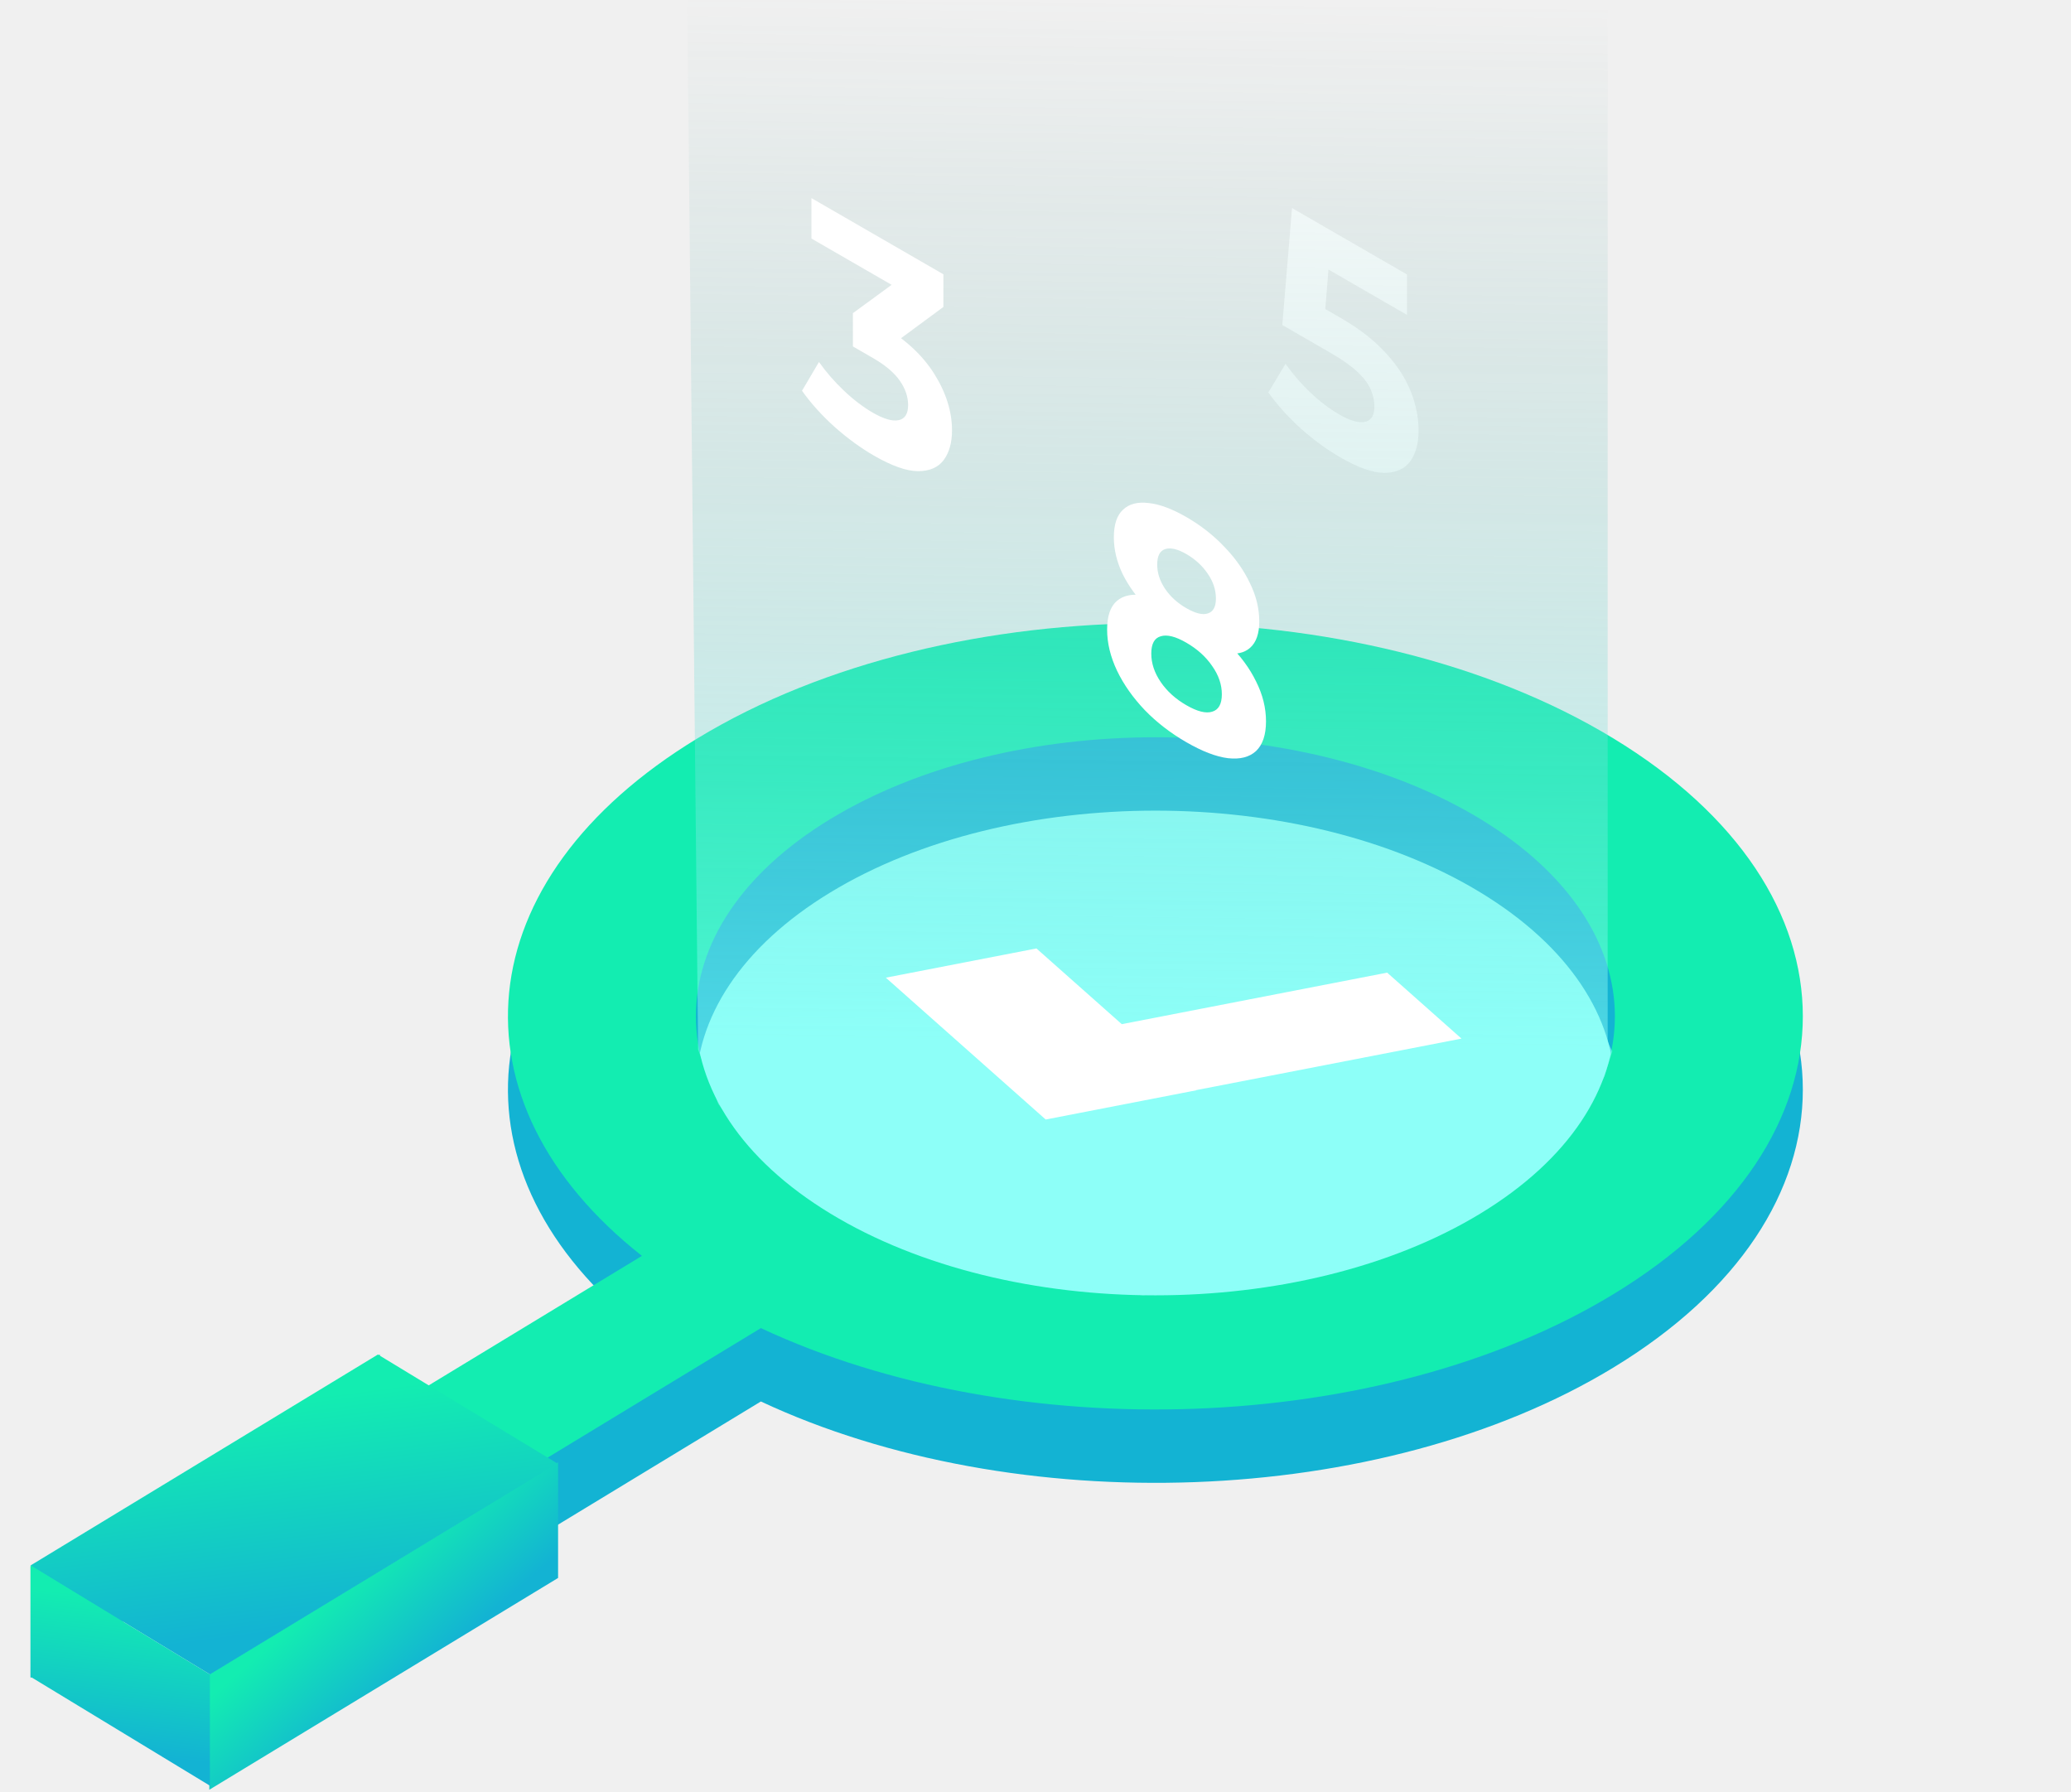
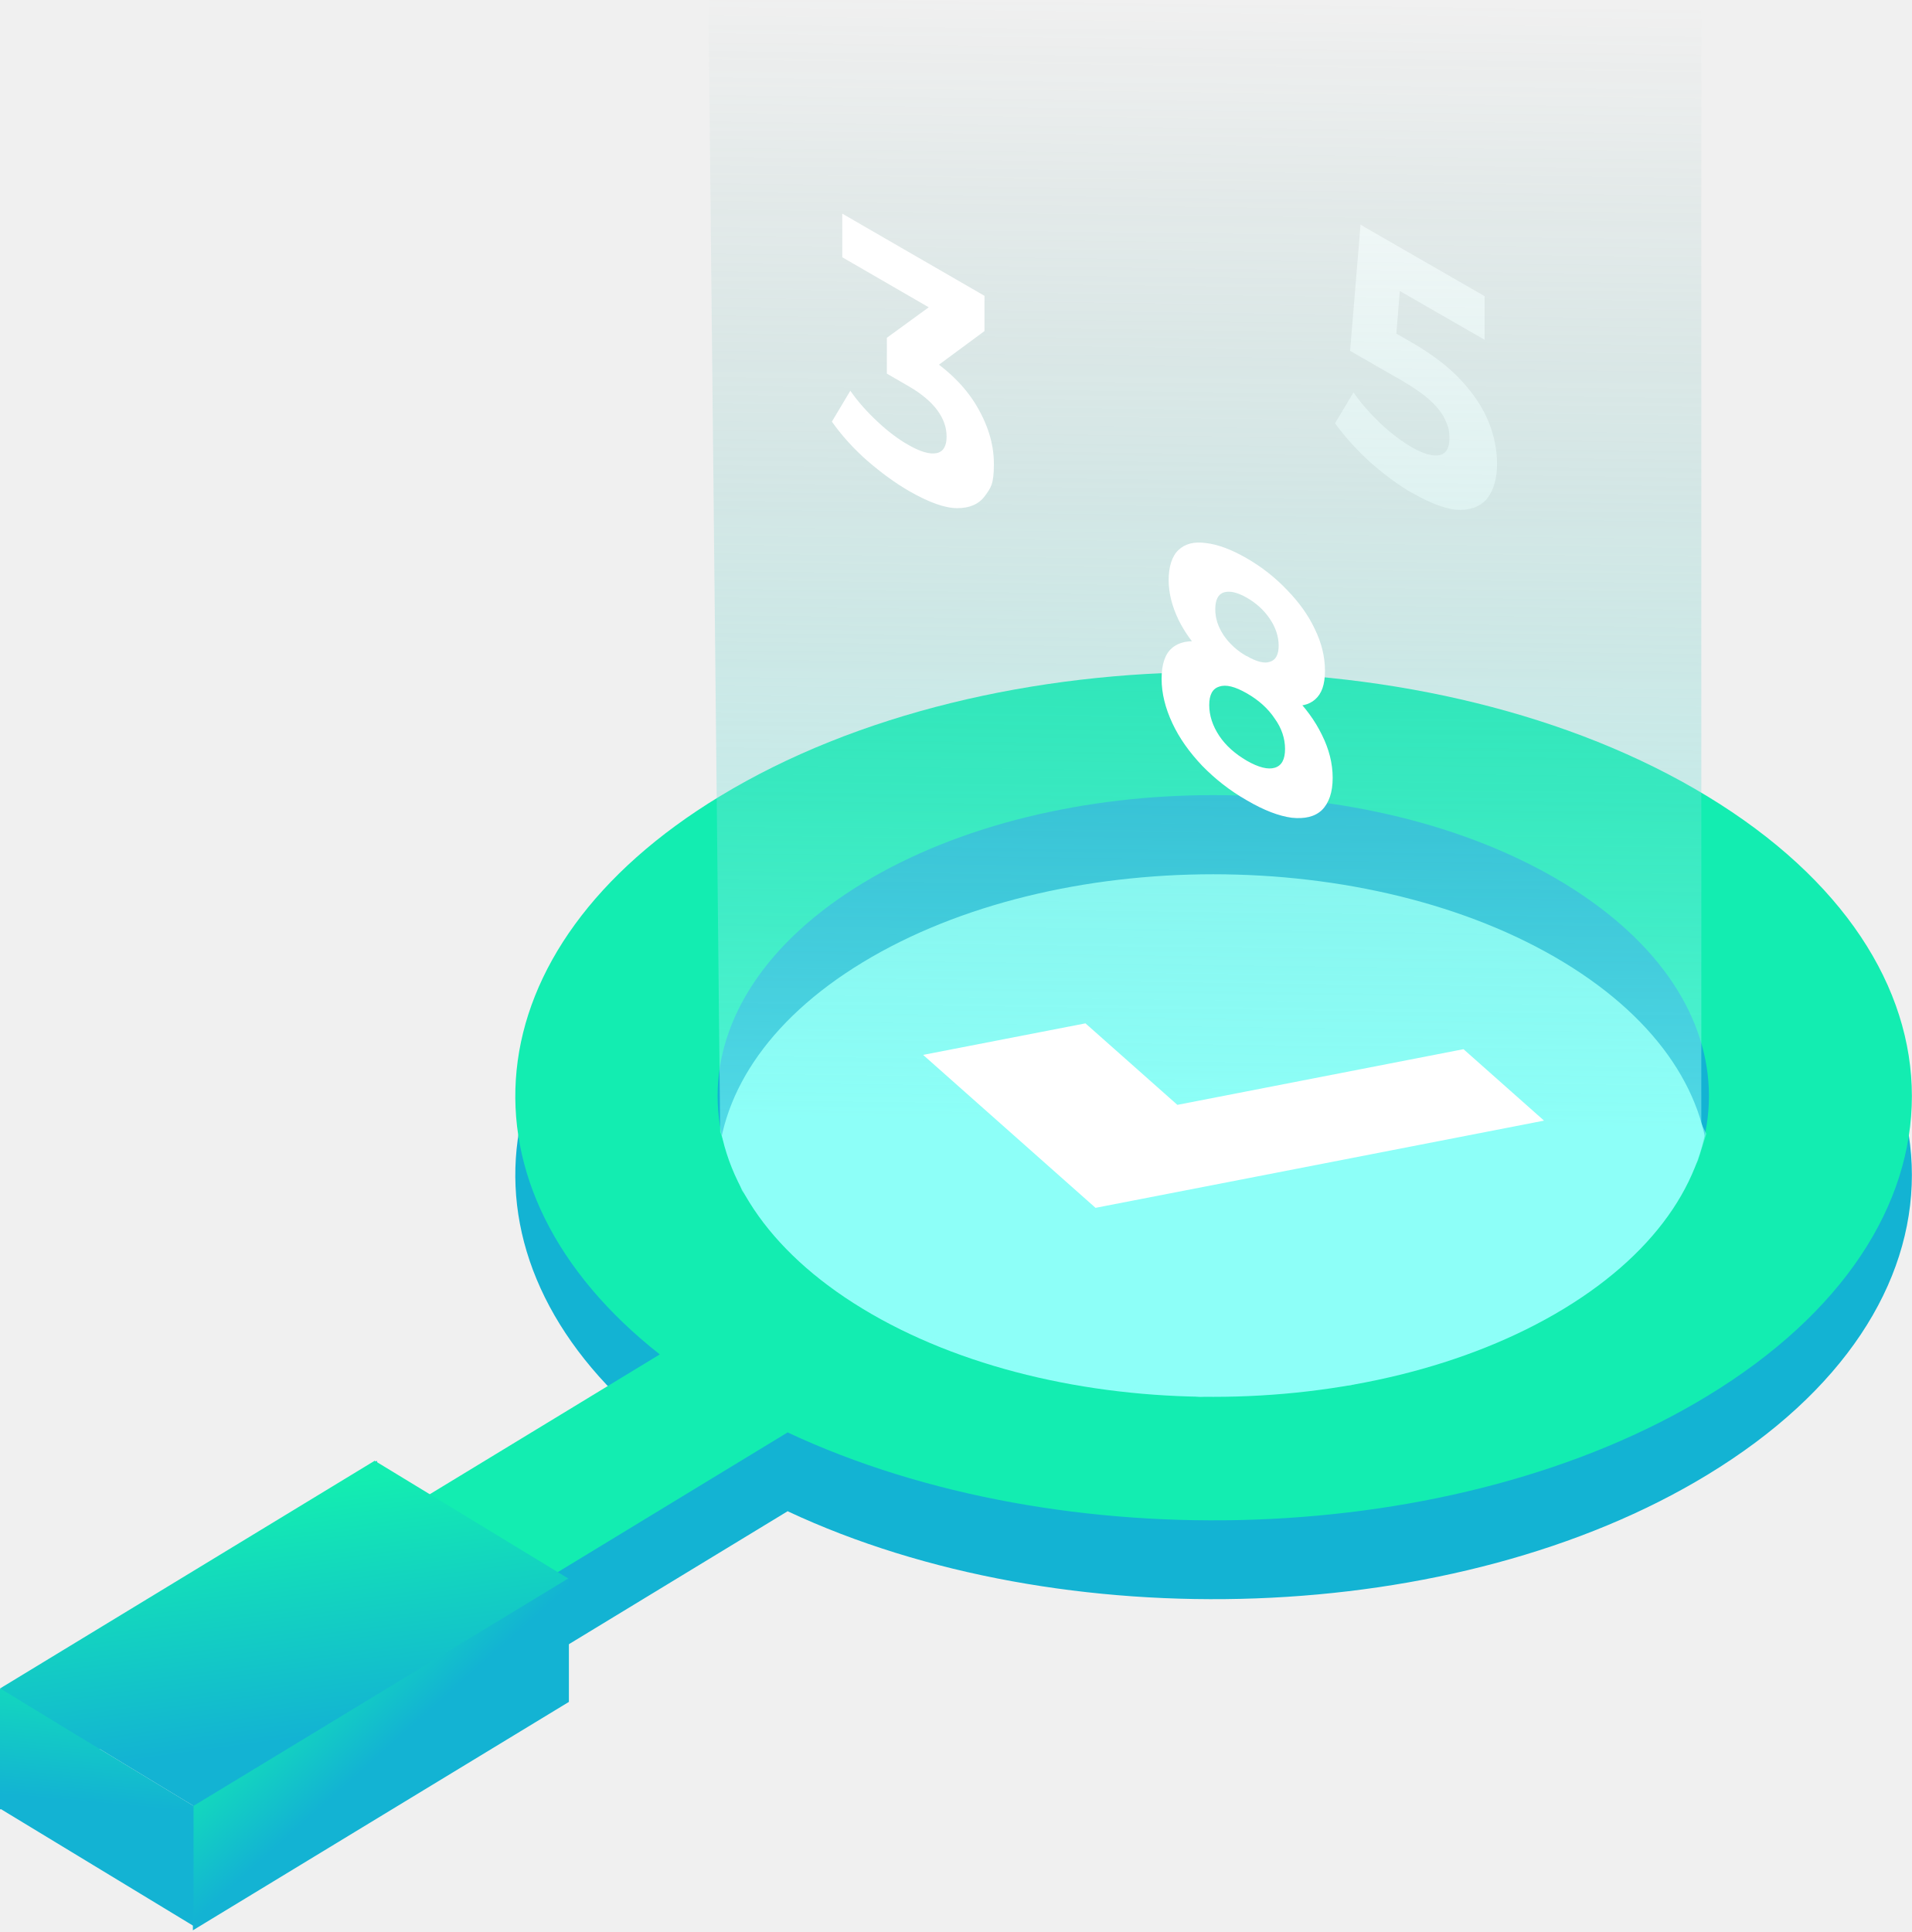
- <svg xmlns="http://www.w3.org/2000/svg" width="666" height="576" viewBox="0 0 666 576" fill="none">
-   <g style="mix-blend-mode:screen" filter="url(#filter0_d_149_10)">
-     <path d="M430.989 147.05C426.774 144.617 422.588 141.567 418.432 137.9C414.332 134.2 410.811 130.3 407.866 126.2L413.409 117C415.718 120.267 418.374 123.333 421.376 126.2C424.436 129.1 427.525 131.45 430.642 133.25C434.164 135.283 436.936 136.083 438.956 135.65C440.977 135.217 441.987 133.567 441.987 130.7C441.987 128.9 441.583 127.067 440.775 125.2C439.967 123.333 438.523 121.433 436.445 119.5C434.424 117.6 431.566 115.583 427.871 113.45L412.369 104.5L415.487 66.9L452.466 88.25V101.25L420.51 82.8L427.785 79.6L425.62 106.45L418.345 94.85L431.162 102.25C437.167 105.717 441.987 109.467 445.625 113.5C449.32 117.5 452.004 121.617 453.679 125.85C455.353 130.083 456.19 134.267 456.19 138.4C456.19 142.533 455.295 145.85 453.506 148.35C451.716 150.783 448.944 152.017 445.192 152.05C441.497 152.05 436.762 150.383 430.989 147.05Z" fill="white" />
-   </g>
-   <ellipse cx="121.553" cy="125.553" rx="121.553" ry="125.553" transform="matrix(0.866025 -0.5 0.866025 0.5 161 344.553)" fill="#8DFFF8" />
-   <path fill-rule="evenodd" clip-rule="evenodd" d="M476.041 413.834C418.335 448.874 324.774 448.874 267.068 413.834C209.362 378.794 209.362 321.982 267.068 286.942C324.774 251.902 418.335 251.902 476.041 286.942C533.747 321.982 533.747 378.794 476.041 413.834ZM244.685 450.65C326.335 488.844 443.95 485.222 518.779 439.785C600.089 390.413 600.089 310.364 518.779 260.991C437.469 211.618 305.64 211.618 224.33 260.991C149.501 306.428 143.537 377.847 206.437 427.426L128.104 474.991L166.352 498.216L244.685 450.65Z" fill="#13B3D3" />
-   <path fill-rule="evenodd" clip-rule="evenodd" d="M476.041 390.24C418.335 425.28 324.774 425.28 267.068 390.24C209.362 355.2 209.362 298.389 267.068 263.348C324.774 228.308 418.335 228.308 476.041 263.348C533.747 298.389 533.747 355.2 476.041 390.24ZM244.685 427.057C326.335 465.25 443.95 461.629 518.779 416.191C600.089 366.819 600.089 286.77 518.779 237.397C437.469 188.024 305.64 188.024 224.33 237.397C149.501 282.835 143.537 354.253 206.437 403.832L128.104 451.397L166.352 474.622L244.685 427.057Z" fill="#13EDB1" />
-   <rect width="44.747" height="24.122" transform="matrix(0.85476 0.519024 0 1 128.289 451.029)" fill="#13B3D3" />
-   <rect width="131.224" height="37.198" transform="matrix(0.85476 -0.519024 0 1 67.3047 538.307)" fill="url(#paint0_linear_149_10)" />
-   <rect width="131.448" height="35.751" transform="matrix(0.85476 -0.519024 0 1 9.82031 503.77)" fill="url(#paint1_linear_149_10)" />
-   <rect width="67.476" height="130.69" transform="matrix(0.85476 0.519024 -0.85476 0.519024 121.531 435.545)" fill="url(#paint2_linear_149_10)" />
-   <rect width="67.476" height="35.792" transform="matrix(0.85476 0.519024 0 1 9.82031 503.377)" fill="url(#paint3_linear_149_10)" />
-   <path d="M221 0H517V335L518.5 338L516 346L510.5 357L498 373L478.5 388.5L456 399.5L412.5 413L367.5 416.5L322.5 411L280 396L261.5 386L245 373L231 355L224.5 337.5L221 0Z" fill="url(#paint4_linear_149_10)" />
-   <path fill-rule="evenodd" clip-rule="evenodd" d="M469.994 333.967L446.086 312.755L360.745 329.322L333.301 304.974L284.871 314.375L336.279 359.984L384.71 350.583L384.653 350.533L469.994 333.967Z" fill="white" />
-   <g style="mix-blend-mode:screen" filter="url(#filter1_d_149_10)">
-     <path d="M281.036 146.5C276.822 144.067 272.636 141.017 268.479 137.35C264.322 133.617 260.8 129.717 257.913 125.65L263.369 116.4C265.679 119.667 268.363 122.75 271.423 125.65C274.483 128.55 277.572 130.9 280.69 132.7C284.212 134.733 286.983 135.533 289.004 135.1C291.024 134.667 292.035 133.05 292.035 130.25C292.035 127.583 291.14 124.967 289.35 122.4C287.56 119.833 284.674 117.4 280.69 115.1L274.281 111.4V100.7L291.169 88.35L292.728 95.05L260.944 76.7V63.7L303.38 88.2V98.7L286.579 111.1L279.477 102.3L283.548 104.65C290.996 108.95 296.625 114.133 300.435 120.2C304.246 126.267 306.151 132.333 306.151 138.4C306.151 142.333 305.256 145.517 303.466 147.95C301.677 150.317 298.934 151.5 295.239 151.5C291.544 151.5 286.81 149.833 281.036 146.5Z" fill="white" />
-   </g>
-   <g style="mix-blend-mode:screen" filter="url(#filter2_d_149_10)">
-     <path d="M381.492 238.65C376.412 235.717 371.966 232.283 368.155 228.35C364.345 224.35 361.372 220.133 359.235 215.7C357.099 211.2 356.031 206.783 356.031 202.45C356.031 198.117 357.07 195.05 359.149 193.25C361.285 191.417 364.258 190.833 368.069 191.5C371.879 192.1 376.354 193.883 381.492 196.85C386.688 199.85 391.192 203.25 395.002 207.05C398.87 210.817 401.844 214.833 403.922 219.1C406.058 223.333 407.127 227.617 407.127 231.95C407.127 236.283 406.058 239.467 403.922 241.5C401.786 243.467 398.784 244.233 394.916 243.8C391.105 243.333 386.631 241.617 381.492 238.65ZM381.492 226.75C385.014 228.783 387.785 229.483 389.806 228.85C391.885 228.25 392.924 226.383 392.924 223.25C392.924 220.117 391.885 217.083 389.806 214.15C387.785 211.183 385.014 208.683 381.492 206.65C378.028 204.65 375.286 203.967 373.265 204.6C371.244 205.167 370.234 207.017 370.234 210.15C370.234 213.283 371.244 216.333 373.265 219.3C375.286 222.267 378.028 224.75 381.492 226.75ZM381.492 205.05C376.816 202.35 372.717 199.25 369.195 195.75C365.731 192.283 363.017 188.583 361.054 184.65C359.149 180.683 358.196 176.733 358.196 172.8C358.196 168.667 359.178 165.7 361.141 163.9C363.104 162.033 365.846 161.317 369.368 161.75C372.89 162.117 376.931 163.617 381.492 166.25C386.169 168.95 390.239 172.133 393.703 175.8C397.225 179.433 399.967 183.317 401.93 187.45C403.951 191.55 404.962 195.667 404.962 199.8C404.962 203.733 403.98 206.567 402.017 208.3C400.112 210 397.398 210.567 393.876 210C390.355 209.433 386.227 207.783 381.492 205.05ZM381.492 195.55C384.437 197.25 386.746 197.817 388.42 197.25C390.152 196.717 391.019 195.117 391.019 192.45C391.019 189.65 390.124 186.967 388.334 184.4C386.602 181.867 384.321 179.783 381.492 178.15C378.721 176.55 376.469 176.017 374.737 176.55C373.005 177.083 372.139 178.75 372.139 181.55C372.139 184.217 372.976 186.8 374.651 189.3C376.325 191.8 378.605 193.883 381.492 195.55Z" fill="white" />
-   </g>
+ <svg xmlns="http://www.w3.org/2000/svg" version="1.1" viewBox="0 0 569.9 576">
  <defs>
-     <filter id="filter0_d_149_10" x="403.867" y="62.5" width="56.32" height="107.1" filterUnits="userSpaceOnUse" color-interpolation-filters="sRGB">
-       <feFlood flood-opacity="0" result="BackgroundImageFix" />
-       <feColorMatrix in="SourceAlpha" type="matrix" values="0 0 0 0 0 0 0 0 0 0 0 0 0 0 0 0 0 0 127 0" result="hardAlpha" />
-       <feOffset dy="4" />
-       <feGaussianBlur stdDeviation="2" />
-       <feComposite in2="hardAlpha" operator="out" />
-       <feColorMatrix type="matrix" values="0 0 0 0 0 0 0 0 0 0 0 0 0 0 0 0 0 0 0.25 0" />
-       <feBlend mode="normal" in2="BackgroundImageFix" result="effect1_dropShadow_149_10" />
-       <feBlend mode="normal" in="SourceGraphic" in2="effect1_dropShadow_149_10" result="shape" />
-     </filter>
-     <filter id="filter1_d_149_10" x="253.914" y="61.95" width="56.234" height="107.05" filterUnits="userSpaceOnUse" color-interpolation-filters="sRGB">
-       <feFlood flood-opacity="0" result="BackgroundImageFix" />
-       <feColorMatrix in="SourceAlpha" type="matrix" values="0 0 0 0 0 0 0 0 0 0 0 0 0 0 0 0 0 0 127 0" result="hardAlpha" />
-       <feOffset dy="4" />
-       <feGaussianBlur stdDeviation="2" />
-       <feComposite in2="hardAlpha" operator="out" />
-       <feColorMatrix type="matrix" values="0 0 0 0 0 0 0 0 0 0 0 0 0 0 0 0 0 0 0.25 0" />
-       <feBlend mode="normal" in2="BackgroundImageFix" result="effect1_dropShadow_149_10" />
-       <feBlend mode="normal" in="SourceGraphic" in2="effect1_dropShadow_149_10" result="shape" />
-     </filter>
-     <filter id="filter2_d_149_10" x="352.031" y="151.55" width="59.094" height="109.9" filterUnits="userSpaceOnUse" color-interpolation-filters="sRGB">
-       <feFlood flood-opacity="0" result="BackgroundImageFix" />
-       <feColorMatrix in="SourceAlpha" type="matrix" values="0 0 0 0 0 0 0 0 0 0 0 0 0 0 0 0 0 0 127 0" result="hardAlpha" />
-       <feOffset dy="4" />
-       <feGaussianBlur stdDeviation="2" />
-       <feComposite in2="hardAlpha" operator="out" />
-       <feColorMatrix type="matrix" values="0 0 0 0 0 0 0 0 0 0 0 0 0 0 0 0 0 0 0.25 0" />
-       <feBlend mode="normal" in2="BackgroundImageFix" result="effect1_dropShadow_149_10" />
-       <feBlend mode="normal" in="SourceGraphic" in2="effect1_dropShadow_149_10" result="shape" />
-     </filter>
-     <linearGradient id="paint0_linear_149_10" x1="33.33" y1="3.52373e-07" x2="44.505" y2="49.3" gradientUnits="userSpaceOnUse">
-       <stop stop-color="#13EDB1" />
-       <stop offset="1" stop-color="#13B3D3" />
+     <style>
+       .cls-1 {
+         fill: #13edb1;
+       }
+ 
+       .cls-1, .cls-2, .cls-3 {
+         fill-rule: evenodd;
+       }
+ 
+       .cls-2, .cls-4 {
+         fill: #fff;
+       }
+ 
+       .cls-5 {
+         fill: url(#linear-gradient-5);
+       }
+ 
+       .cls-6 {
+         fill: url(#linear-gradient-4);
+       }
+ 
+       .cls-7 {
+         fill: url(#linear-gradient-3);
+       }
+ 
+       .cls-8 {
+         fill: url(#linear-gradient-2);
+       }
+ 
+       .cls-9 {
+         fill: #8dfff8;
+       }
+ 
+       .cls-10 {
+         fill: url(#linear-gradient);
+       }
+ 
+       .cls-11, .cls-3 {
+         fill: #13b3d3;
+       }
+ 
+       .cls-12 {
+         isolation: isolate;
+       }
+ 
+       .cls-13 {
+         mix-blend-mode: screen;
+       }
+     </style>
+     <linearGradient id="linear-gradient" x1="80.4" y1="476" x2="91.6" y2="426.7" gradientTransform="translate(40 1018.8) rotate(-31.3) scale(1 -.9) skewX(27.4)" gradientUnits="userSpaceOnUse">
+       <stop offset="0" stop-color="#13edb1" />
+       <stop offset="1" stop-color="#13b3d3" />
    </linearGradient>
-     <linearGradient id="paint1_linear_149_10" x1="33.387" y1="3.3867e-07" x2="43.732" y2="47.567" gradientUnits="userSpaceOnUse">
-       <stop stop-color="#13EDB1" />
-       <stop offset="1" stop-color="#13B3D3" />
+     <linearGradient id="linear-gradient-2" x1="81" y1="475.8" x2="91.3" y2="428.3" gradientTransform="translate(-17.5 984.3) rotate(-31.3) scale(1 -.9) skewX(27.4)" gradientUnits="userSpaceOnUse">
+       <stop offset="0" stop-color="#13edb1" />
+       <stop offset="1" stop-color="#13b3d3" />
    </linearGradient>
-     <linearGradient id="paint2_linear_149_10" x1="17.138" y1="1.23802e-06" x2="100.124" y2="53.582" gradientUnits="userSpaceOnUse">
-       <stop stop-color="#13EDB1" />
-       <stop offset="1" stop-color="#13B3D3" />
+     <linearGradient id="linear-gradient-3" x1="123.4" y1="651.7" x2="206.4" y2="598.2" gradientTransform="translate(-590.4 725.8) rotate(31.3) scale(1 -.9) skewX(24.8)" gradientUnits="userSpaceOnUse">
+       <stop offset="0" stop-color="#13edb1" />
+       <stop offset="1" stop-color="#13b3d3" />
    </linearGradient>
-     <linearGradient id="paint3_linear_149_10" x1="17.138" y1="3.39059e-07" x2="35.068" y2="42.269" gradientUnits="userSpaceOnUse">
-       <stop stop-color="#13EDB1" />
-       <stop offset="1" stop-color="#13B3D3" />
+     <linearGradient id="linear-gradient-4" x1="45.2" y1="689.3" x2="63.1" y2="647.1" gradientTransform="translate(-17.5 1178.9) rotate(31.3) scale(1 -.9) skewX(-27.4)" gradientUnits="userSpaceOnUse">
+       <stop offset="0" stop-color="#13edb1" />
+       <stop offset="1" stop-color="#13b3d3" />
    </linearGradient>
-     <linearGradient id="paint4_linear_149_10" x1="366.902" y1="335" x2="371.098" y2="6.70642e-06" gradientUnits="userSpaceOnUse">
-       <stop stop-color="#8DFFF8" stop-opacity="0.47" />
+     <linearGradient id="linear-gradient-5" x1="357.8" y1="243" x2="362" y2="578" gradientTransform="translate(0 578) scale(1 -1)" gradientUnits="userSpaceOnUse">
+       <stop offset="0" stop-color="#8dfff8" stop-opacity=".5" />
      <stop offset="1" stop-color="#559995" stop-opacity="0" />
    </linearGradient>
  </defs>
+   <g class="cls-12">
+     <g id="Layer_1">
+       <g class="cls-13">
+         <path class="cls-4" d="M421.2,147.1c-4.2-2.4-8.4-5.5-12.6-9.2-4.1-3.7-7.6-7.6-10.6-11.7l5.5-9.2c2.3,3.3,5,6.3,8,9.2,3.1,2.9,6.1,5.2,9.3,7.1,3.5,2,6.3,2.8,8.3,2.4,2-.4,3-2.1,3-4.9s-.4-3.6-1.2-5.5c-.8-1.9-2.3-3.8-4.3-5.7-2-1.9-4.9-3.9-8.6-6.1l-15.5-8.9,3.1-37.6,37,21.3v13l-32-18.4,7.3-3.2-2.2,26.8-7.3-11.6,12.8,7.4c6,3.5,10.8,7.2,14.5,11.2,3.7,4,6.4,8.1,8.1,12.3,1.7,4.2,2.5,8.4,2.5,12.5s-.9,7.5-2.7,10c-1.8,2.4-4.6,3.7-8.3,3.7-3.7,0-8.4-1.7-14.2-5Z" />
+       </g>
+       <path class="cls-9" d="M256.4,283.8c58.1-33.6,153.9-32.7,214,2s61.6,90,3.5,123.6-153.9,32.7-214-2-61.6-90-3.5-123.6Z" />
+       <path class="cls-3" d="M466.2,413.8c-57.7,35-151.3,35-209,0-57.7-35-57.7-91.9,0-126.9,57.7-35,151.3-35,209,0,57.7,35,57.7,91.9,0,126.9ZM234.9,450.6c81.6,38.2,199.3,34.6,274.1-10.9,81.3-49.4,81.3-129.4,0-178.8-81.3-49.4-213.1-49.4-294.4,0-74.8,45.4-80.8,116.9-17.9,166.4l-78.3,47.6,38.2,23.2,78.3-47.6Z" />
+       <path class="cls-1" d="M466.2,390.2c-57.7,35-151.3,35-209,0-57.7-35-57.7-91.9,0-126.9,57.7-35,151.3-35,209,0,57.7,35,57.7,91.9,0,126.9ZM234.9,427.1c81.6,38.2,199.3,34.6,274.1-10.9,81.3-49.4,81.3-129.4,0-178.8-81.3-49.4-213.1-49.4-294.4,0-74.8,45.4-80.8,116.9-17.9,166.4l-78.3,47.6,38.2,23.2,78.3-47.6Z" />
+       <polygon class="cls-11" points="118.5 451 156.7 474.3 156.7 498.4 118.5 475.2 118.5 451" />
+       <polygon class="cls-10" points="57.5 538.3 169.6 470.2 169.6 507.4 57.5 575.5 57.5 538.3" />
+       <polygon class="cls-8" points="0 503.8 112.4 435.5 112.4 471.3 0 539.5 0 503.8" />
+       <polygon class="cls-7" points="111.7 435.5 169.4 470.6 57.7 538.4 0 503.4 111.7 435.5" />
+       <polygon class="cls-6" points="0 503.4 57.7 538.4 57.7 574.2 0 539.2 0 503.4" />
+       <path class="cls-5" d="M211.2,0h296v335l1.5,3-2.5,8-5.5,11-12.5,16-19.5,15.5-22.5,11-43.5,13.5-45,3.5-45-5.5-42.5-15-18.5-10-16.5-13-14-18-6.5-17.5L211.2,0Z" />
+       <path class="cls-2" d="M460.2,334l-23.9-21.2-85.3,16.6-27.4-24.3-48.4,9.4,51.4,45.6,48.4-9.4h0c0,0,85.3-16.6,85.3-16.6Z" />
+       <g class="cls-13">
+         <path class="cls-4" d="M271.2,146.5c-4.2-2.4-8.4-5.5-12.6-9.1-4.2-3.7-7.7-7.6-10.6-11.7l5.5-9.2c2.3,3.3,5,6.3,8.1,9.2s6.1,5.2,9.3,7c3.5,2,6.3,2.8,8.3,2.4,2-.4,3-2.1,3-4.9s-.9-5.3-2.7-7.8-4.7-5-8.7-7.3l-6.4-3.7v-10.7l16.9-12.3,1.6,6.7-31.8-18.4v-13l42.4,24.5v10.5l-16.8,12.4-7.1-8.8,4.1,2.3c7.4,4.3,13.1,9.5,16.9,15.5,3.8,6.1,5.7,12.1,5.7,18.2s-.9,7.1-2.7,9.6c-1.8,2.4-4.5,3.6-8.2,3.6s-8.4-1.7-14.2-5Z" />
+       </g>
+       <g class="cls-13">
+         <path class="cls-4" d="M371.7,238.6c-5.1-2.9-9.5-6.4-13.3-10.3-3.8-4-6.8-8.2-8.9-12.7-2.1-4.5-3.2-8.9-3.2-13.2s1-7.4,3.1-9.2c2.1-1.8,5.1-2.4,8.9-1.8,3.8.6,8.3,2.4,13.4,5.4,5.2,3,9.7,6.4,13.5,10.2,3.9,3.8,6.8,7.8,8.9,12.1,2.1,4.2,3.2,8.5,3.2,12.8s-1.1,7.5-3.2,9.6c-2.1,2-5.1,2.7-9,2.3-3.8-.5-8.3-2.2-13.4-5.2ZM371.7,226.8c3.5,2,6.3,2.7,8.3,2.1,2.1-.6,3.1-2.5,3.1-5.6s-1-6.2-3.1-9.1c-2-3-4.8-5.5-8.3-7.5-3.5-2-6.2-2.7-8.2-2-2,.6-3,2.4-3,5.5s1,6.2,3,9.2c2,3,4.8,5.4,8.2,7.4ZM371.7,205.1c-4.7-2.7-8.8-5.8-12.3-9.3-3.5-3.5-6.2-7.2-8.1-11.1-1.9-4-2.9-7.9-2.9-11.8s1-7.1,2.9-8.9c2-1.9,4.7-2.6,8.2-2.1,3.5.4,7.6,1.9,12.1,4.5,4.7,2.7,8.7,5.9,12.2,9.6,3.5,3.6,6.3,7.5,8.2,11.6,2,4.1,3,8.2,3,12.4s-1,6.8-2.9,8.5c-1.9,1.7-4.6,2.3-8.1,1.7-3.5-.6-7.6-2.2-12.4-4.9ZM371.7,195.6c2.9,1.7,5.3,2.3,6.9,1.7,1.7-.5,2.6-2.1,2.6-4.8s-.9-5.5-2.7-8.1c-1.7-2.5-4-4.6-6.8-6.2-2.8-1.6-5-2.1-6.8-1.6-1.7.5-2.6,2.2-2.6,5s.8,5.2,2.5,7.8c1.7,2.5,4,4.6,6.8,6.2Z" />
+       </g>
+     </g>
+   </g>
</svg>
